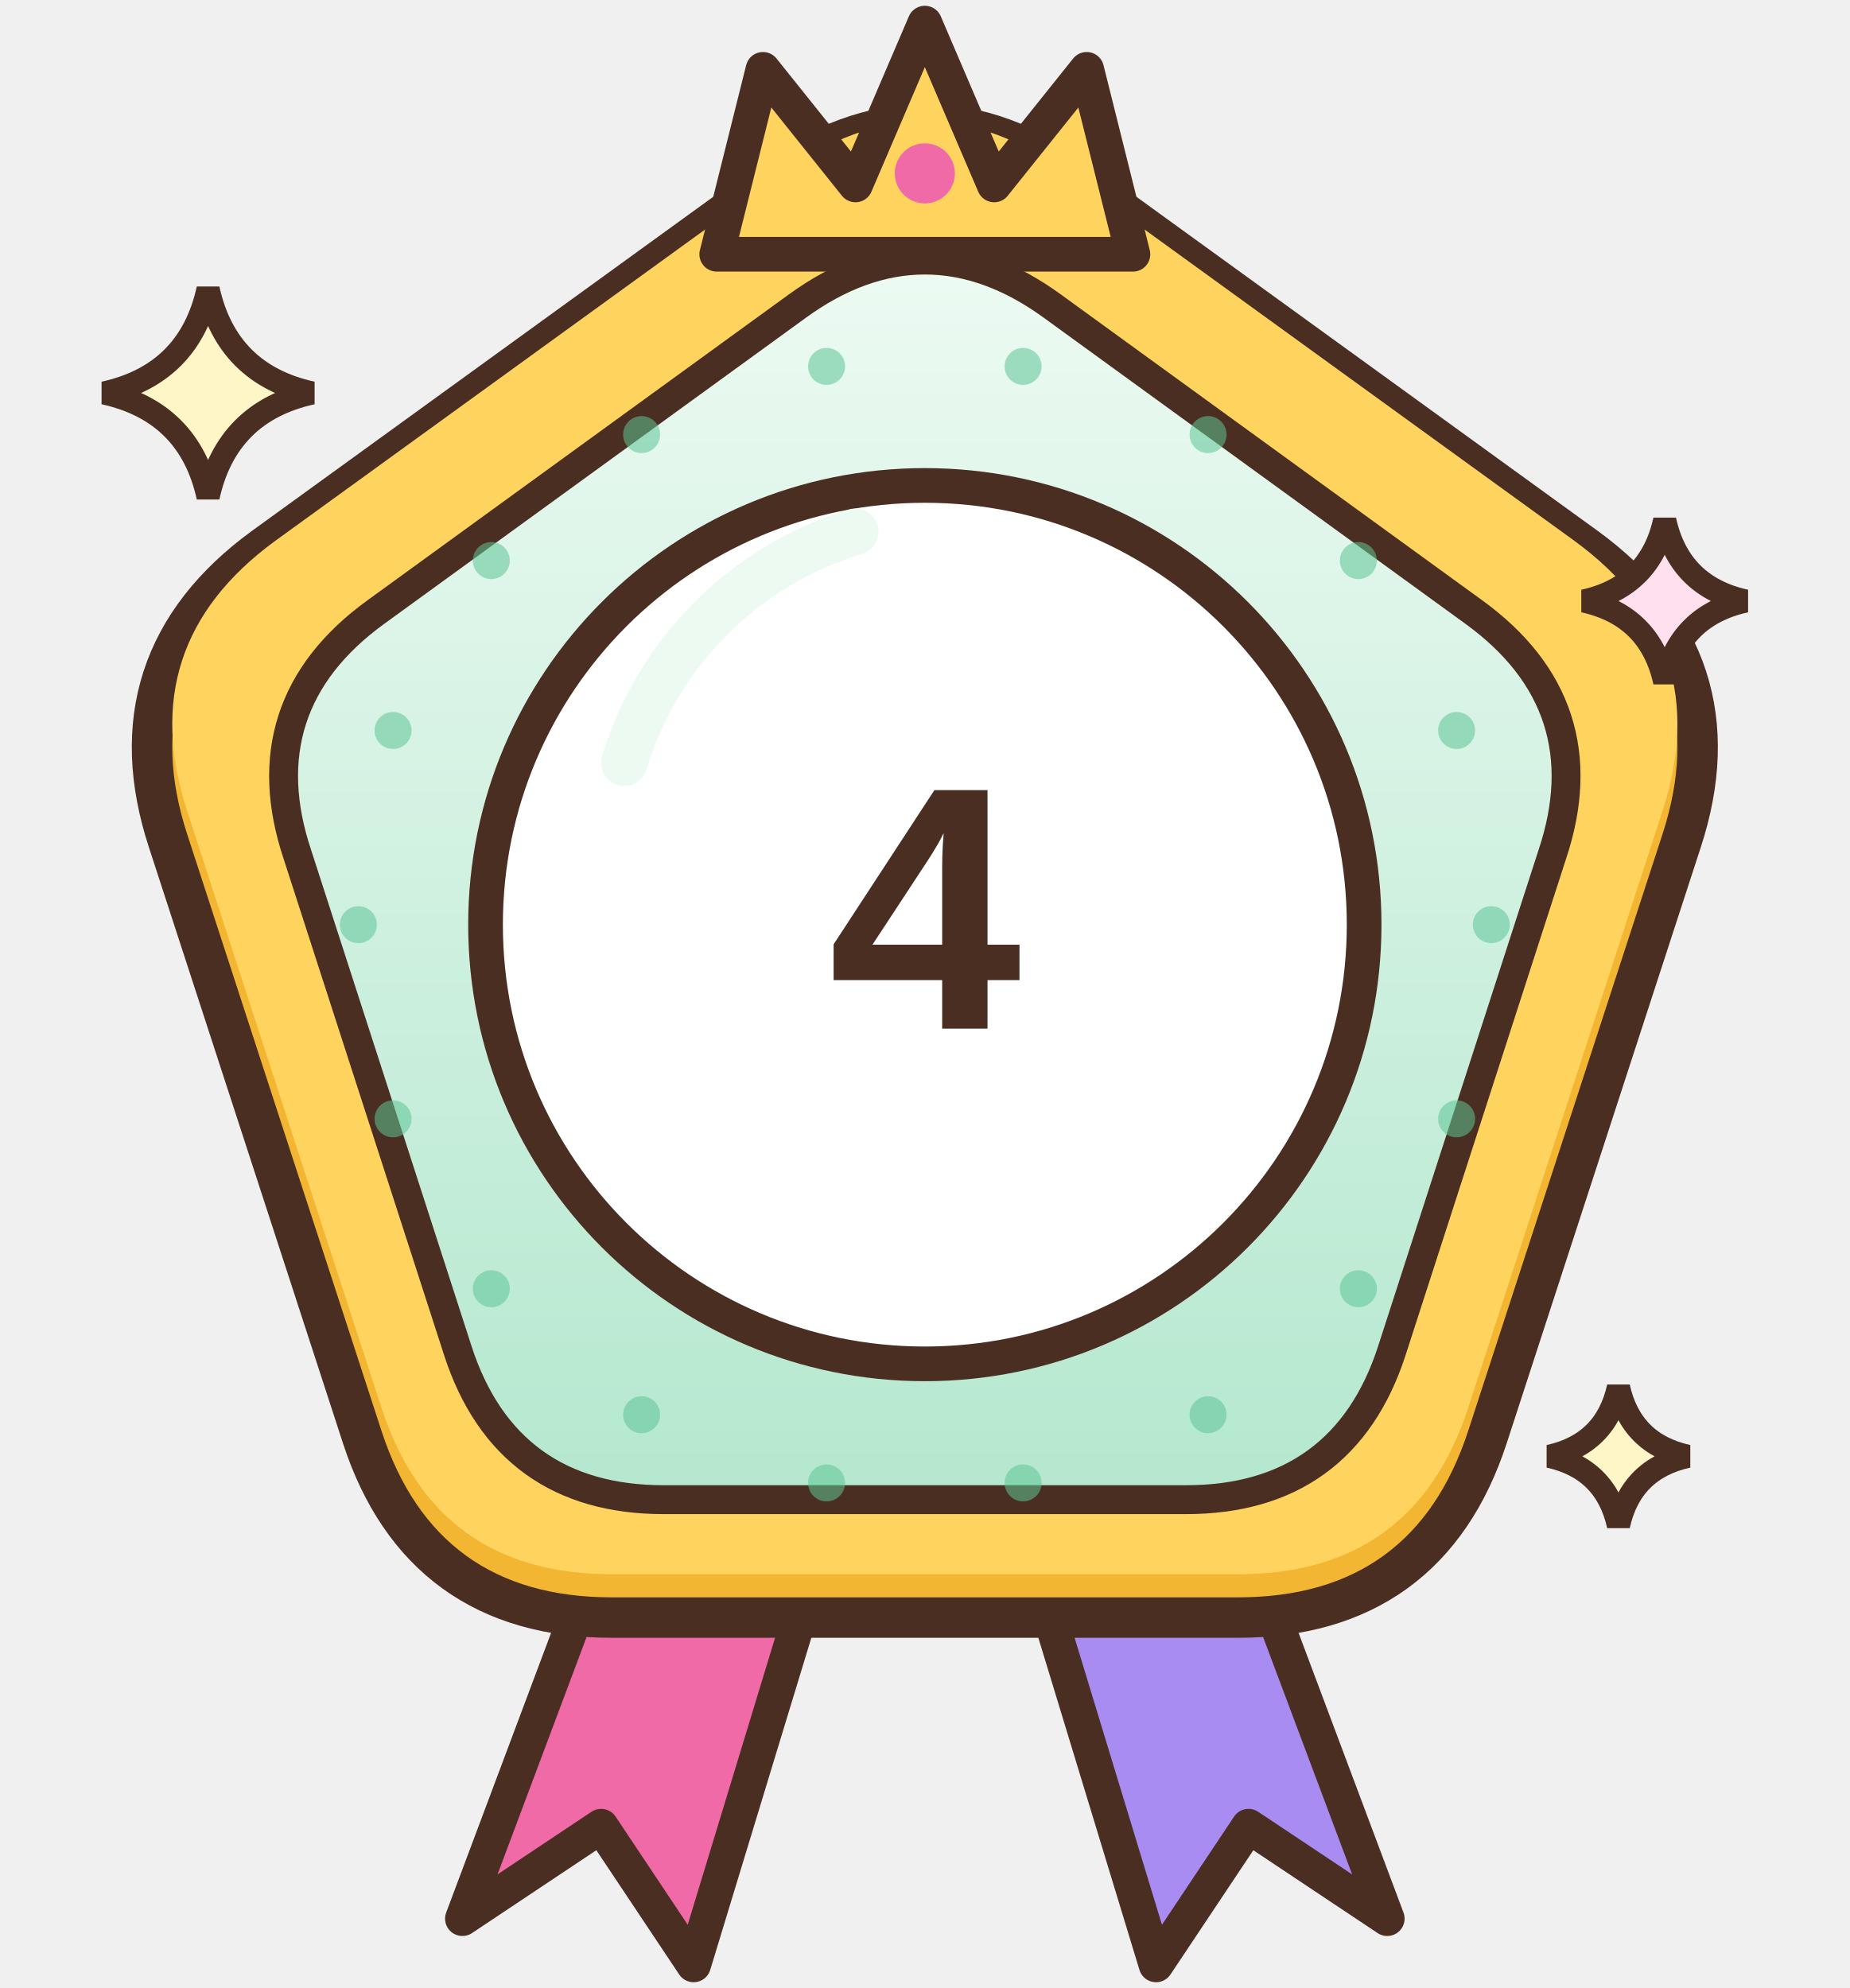
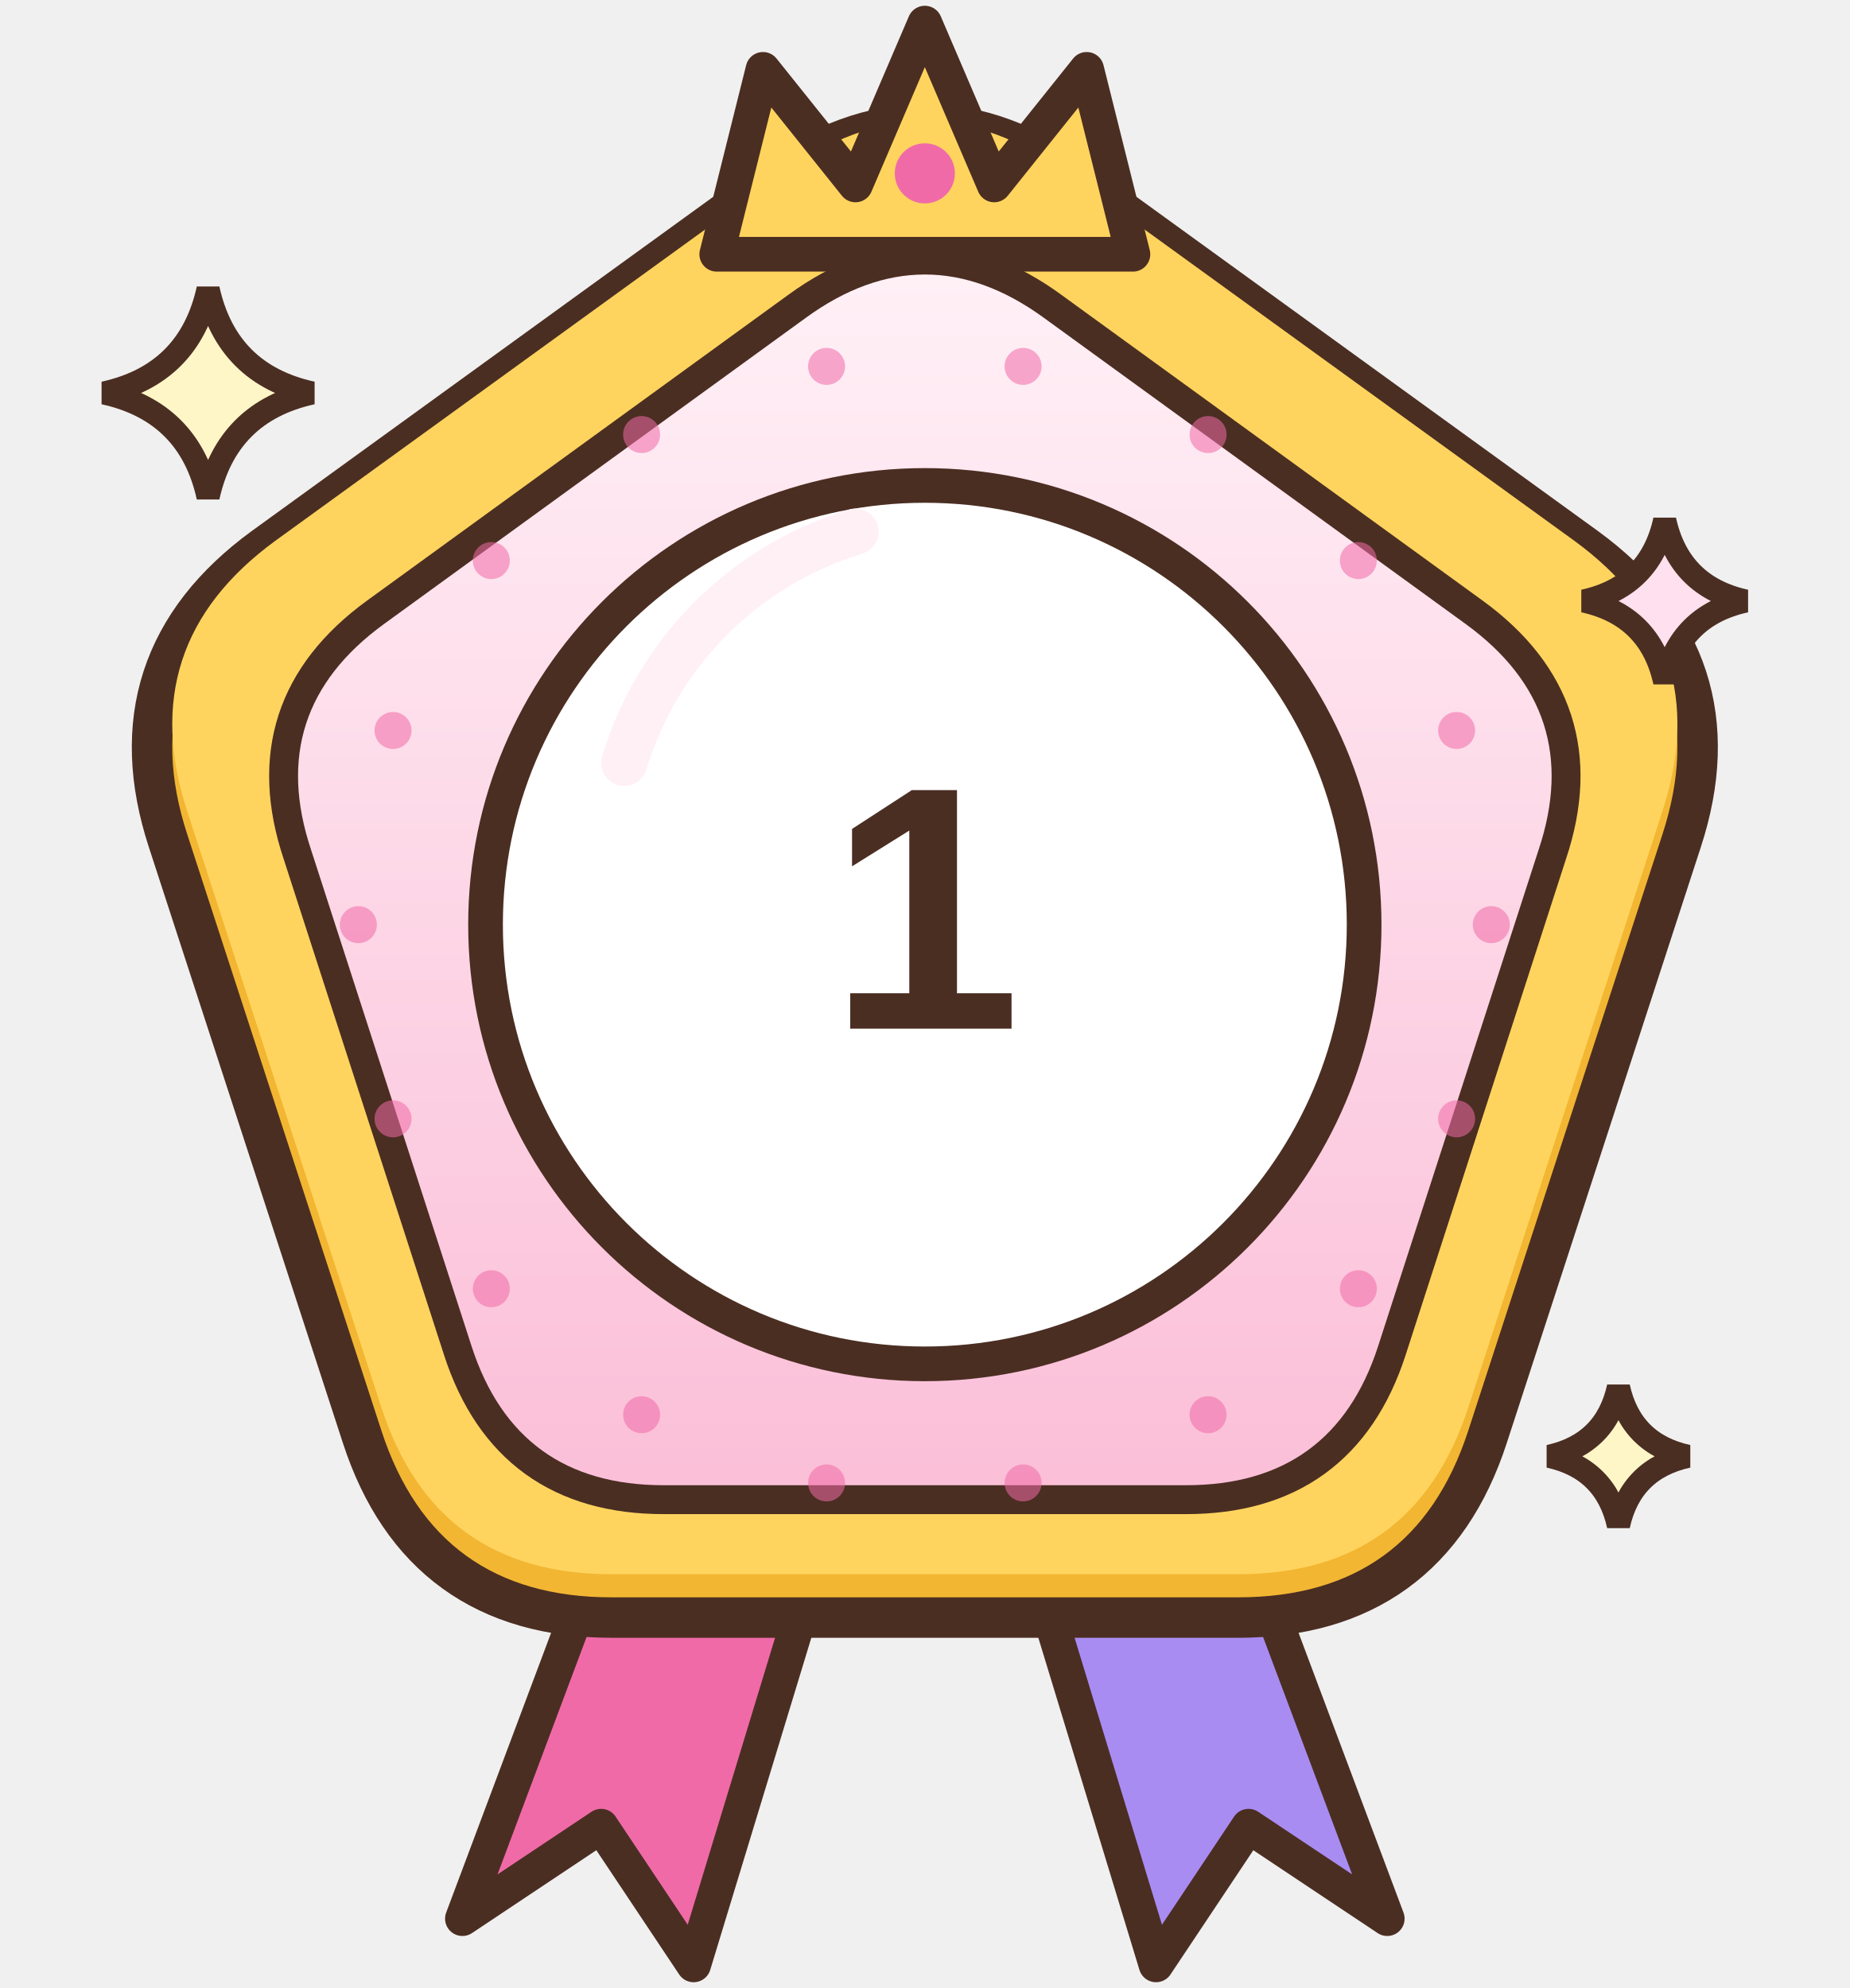
<svg xmlns="http://www.w3.org/2000/svg" viewBox="0 0 160 172">
  <defs>
-     <linearGradient id="g-math-logic-level-4" x1="0" y1="0" x2="0" y2="1">
-       <stop offset="0" stop-color="#ecfaf2" />
-       <stop offset="1" stop-color="#b5e8cf" />
+     <linearGradient id="g-math-logic-5-6-level-1" x1="0" y1="0" x2="0" y2="1">
+       <stop offset="0" stop-color="#fff0f6" />
+       <stop offset="1" stop-color="#fbbfd8" />
    </linearGradient>
  </defs>
  <path d="M58 118 L40 166 L52 158 L60 170 L74 124Z" fill="#f06aa8" stroke="#4b2e22" stroke-width="3" stroke-linejoin="round" />
  <path d="M102 118 L120 166 L108 158 L100 170 L86 124Z" fill="#a98cf2" stroke="#4b2e22" stroke-width="3" stroke-linejoin="round" />
  <path d="M67.7 17.0 Q80.0 8.0 92.3 17.0 L136.2 48.8 Q148.5 57.8 143.8 72.2 L127.0 123.8 Q122.3 138.2 107.1 138.2 L52.9 138.2 Q37.7 138.2 33.0 123.8 L16.2 72.2 Q11.5 57.8 23.8 48.8Z" fill="#4b2e22" stroke="#4b2e22" stroke-width="7" stroke-linejoin="round" />
  <path d="M67.7 17.0 Q80.0 8.0 92.3 17.0 L136.2 48.8 Q148.5 57.8 143.8 72.2 L127.0 123.8 Q122.3 138.2 107.1 138.2 L52.9 138.2 Q37.7 138.2 33.0 123.8 L16.2 72.2 Q11.5 57.8 23.8 48.8Z" fill="#f2b632" />
  <path d="M67.7 17.0 Q80.0 8.0 92.3 17.0 L136.2 48.8 Q148.5 57.8 143.8 72.2 L127.0 123.8 Q122.3 138.2 107.1 138.2 L52.9 138.2 Q37.7 138.2 33.0 123.8 L16.2 72.2 Q11.5 57.8 23.8 48.8Z" fill="#ffd45e" transform="translate(0 -2)" />
  <path d="M69.7 27.5 Q80.0 20.0 90.3 27.5 L126.8 54.0 Q137.1 61.5 133.1 73.5 L119.2 116.5 Q115.3 128.5 102.6 128.5 L57.4 128.5 Q44.7 128.5 40.8 116.5 L26.9 73.5 Q22.9 61.5 33.2 54.0Z" fill="#4b2e22" stroke="#4b2e22" stroke-width="5" stroke-linejoin="round" />
-   <path d="M69.7 27.5 Q80.0 20.0 90.3 27.5 L126.8 54.0 Q137.1 61.5 133.1 73.5 L119.2 116.5 Q115.3 128.5 102.6 128.5 L57.4 128.5 Q44.7 128.5 40.8 116.5 L26.9 73.5 Q22.9 61.5 33.2 54.0Z" fill="url(#g-math-logic-level-4)" />
-   <circle cx="129.0" cy="80.0" r="1.6" fill="#5cc596" opacity=".55" />
-   <circle cx="126.0" cy="96.8" r="1.6" fill="#5cc596" opacity=".55" />
-   <circle cx="117.5" cy="111.5" r="1.6" fill="#5cc596" opacity=".55" />
-   <circle cx="104.5" cy="122.4" r="1.6" fill="#5cc596" opacity=".55" />
-   <circle cx="88.5" cy="128.3" r="1.6" fill="#5cc596" opacity=".55" />
-   <circle cx="71.5" cy="128.3" r="1.6" fill="#5cc596" opacity=".55" />
-   <circle cx="55.5" cy="122.4" r="1.6" fill="#5cc596" opacity=".55" />
-   <circle cx="42.5" cy="111.5" r="1.6" fill="#5cc596" opacity=".55" />
-   <circle cx="34.0" cy="96.8" r="1.6" fill="#5cc596" opacity=".55" />
-   <circle cx="31.0" cy="80.0" r="1.6" fill="#5cc596" opacity=".55" />
-   <circle cx="34.0" cy="63.2" r="1.6" fill="#5cc596" opacity=".55" />
-   <circle cx="42.5" cy="48.5" r="1.6" fill="#5cc596" opacity=".55" />
-   <circle cx="55.5" cy="37.6" r="1.6" fill="#5cc596" opacity=".55" />
-   <circle cx="71.5" cy="31.7" r="1.6" fill="#5cc596" opacity=".55" />
-   <circle cx="88.5" cy="31.7" r="1.6" fill="#5cc596" opacity=".55" />
-   <circle cx="104.5" cy="37.6" r="1.6" fill="#5cc596" opacity=".55" />
-   <circle cx="117.5" cy="48.5" r="1.6" fill="#5cc596" opacity=".55" />
-   <circle cx="126.0" cy="63.2" r="1.6" fill="#5cc596" opacity=".55" />
+   <path d="M69.7 27.5 Q80.0 20.0 90.3 27.5 L126.8 54.0 Q137.1 61.5 133.1 73.5 L119.2 116.5 Q115.3 128.5 102.6 128.5 L57.4 128.5 Q44.7 128.5 40.8 116.5 L26.9 73.5 Q22.9 61.5 33.2 54.0Z" fill="url(#g-math-logic-5-6-level-1)" />
+   <circle cx="129.0" cy="80.0" r="1.6" fill="#f06aa8" opacity=".55" />
+   <circle cx="126.0" cy="96.8" r="1.6" fill="#f06aa8" opacity=".55" />
+   <circle cx="117.5" cy="111.5" r="1.6" fill="#f06aa8" opacity=".55" />
+   <circle cx="104.5" cy="122.4" r="1.6" fill="#f06aa8" opacity=".55" />
+   <circle cx="88.5" cy="128.3" r="1.6" fill="#f06aa8" opacity=".55" />
+   <circle cx="71.5" cy="128.3" r="1.6" fill="#f06aa8" opacity=".55" />
+   <circle cx="55.5" cy="122.4" r="1.6" fill="#f06aa8" opacity=".55" />
+   <circle cx="42.5" cy="111.5" r="1.6" fill="#f06aa8" opacity=".55" />
+   <circle cx="34.0" cy="96.8" r="1.6" fill="#f06aa8" opacity=".55" />
+   <circle cx="31.0" cy="80.0" r="1.6" fill="#f06aa8" opacity=".55" />
+   <circle cx="34.0" cy="63.2" r="1.6" fill="#f06aa8" opacity=".55" />
+   <circle cx="42.5" cy="48.5" r="1.6" fill="#f06aa8" opacity=".55" />
+   <circle cx="55.5" cy="37.6" r="1.6" fill="#f06aa8" opacity=".55" />
+   <circle cx="71.5" cy="31.7" r="1.6" fill="#f06aa8" opacity=".55" />
+   <circle cx="88.5" cy="31.7" r="1.6" fill="#f06aa8" opacity=".55" />
+   <circle cx="104.5" cy="37.6" r="1.6" fill="#f06aa8" opacity=".55" />
+   <circle cx="117.5" cy="48.5" r="1.6" fill="#f06aa8" opacity=".55" />
+   <circle cx="126.0" cy="63.2" r="1.6" fill="#f06aa8" opacity=".55" />
  <circle cx="80" cy="80" r="38" fill="#fff" stroke="#4b2e22" stroke-width="3" />
-   <path d="M54 66 A30 30 0 0 1 74 46" fill="none" stroke="#ecfaf2" stroke-width="4" stroke-linecap="round" />
-   <text x="80.0" y="89" text-anchor="middle" font-family="'Fredoka','Arial Rounded MT Bold','Trebuchet MS',Arial,sans-serif" font-size="30" font-weight="700" fill="#4b2e22">4</text>
+   <path d="M54 66 A30 30 0 0 1 74 46" fill="none" stroke="#fff0f6" stroke-width="4" stroke-linecap="round" />
+   <text x="80.0" y="89" text-anchor="middle" font-family="'Fredoka','Arial Rounded MT Bold','Trebuchet MS',Arial,sans-serif" font-size="30" font-weight="700" fill="#4b2e22">1</text>
  <path d="M62 22 L66 6 L74 16 L80 2 L86 16 L94 6 L98 22Z" fill="#ffd45e" stroke="#4b2e22" stroke-width="3" stroke-linejoin="round" />
  <circle cx="80" cy="15" r="2.6" fill="#f06aa8" />
  <path d="M18 25Q19.62 32.38 27 34Q19.62 35.62 18 43Q16.38 35.62 9 34Q16.38 32.38 18 25Z" fill="#fff6c8" stroke="#4b2e22" stroke-width="2" />
  <path d="M144 45Q145.26 50.74 151 52Q145.26 53.26 144 59Q142.74 53.26 137 52Q142.74 50.74 144 45Z" fill="#ffe0ee" stroke="#4b2e22" stroke-width="2" />
  <path d="M140 120Q141.08 124.92 146 126Q141.08 127.08 140 132Q138.92 127.08 134 126Q138.92 124.92 140 120Z" fill="#fff6c8" stroke="#4b2e22" stroke-width="2" />
</svg>
